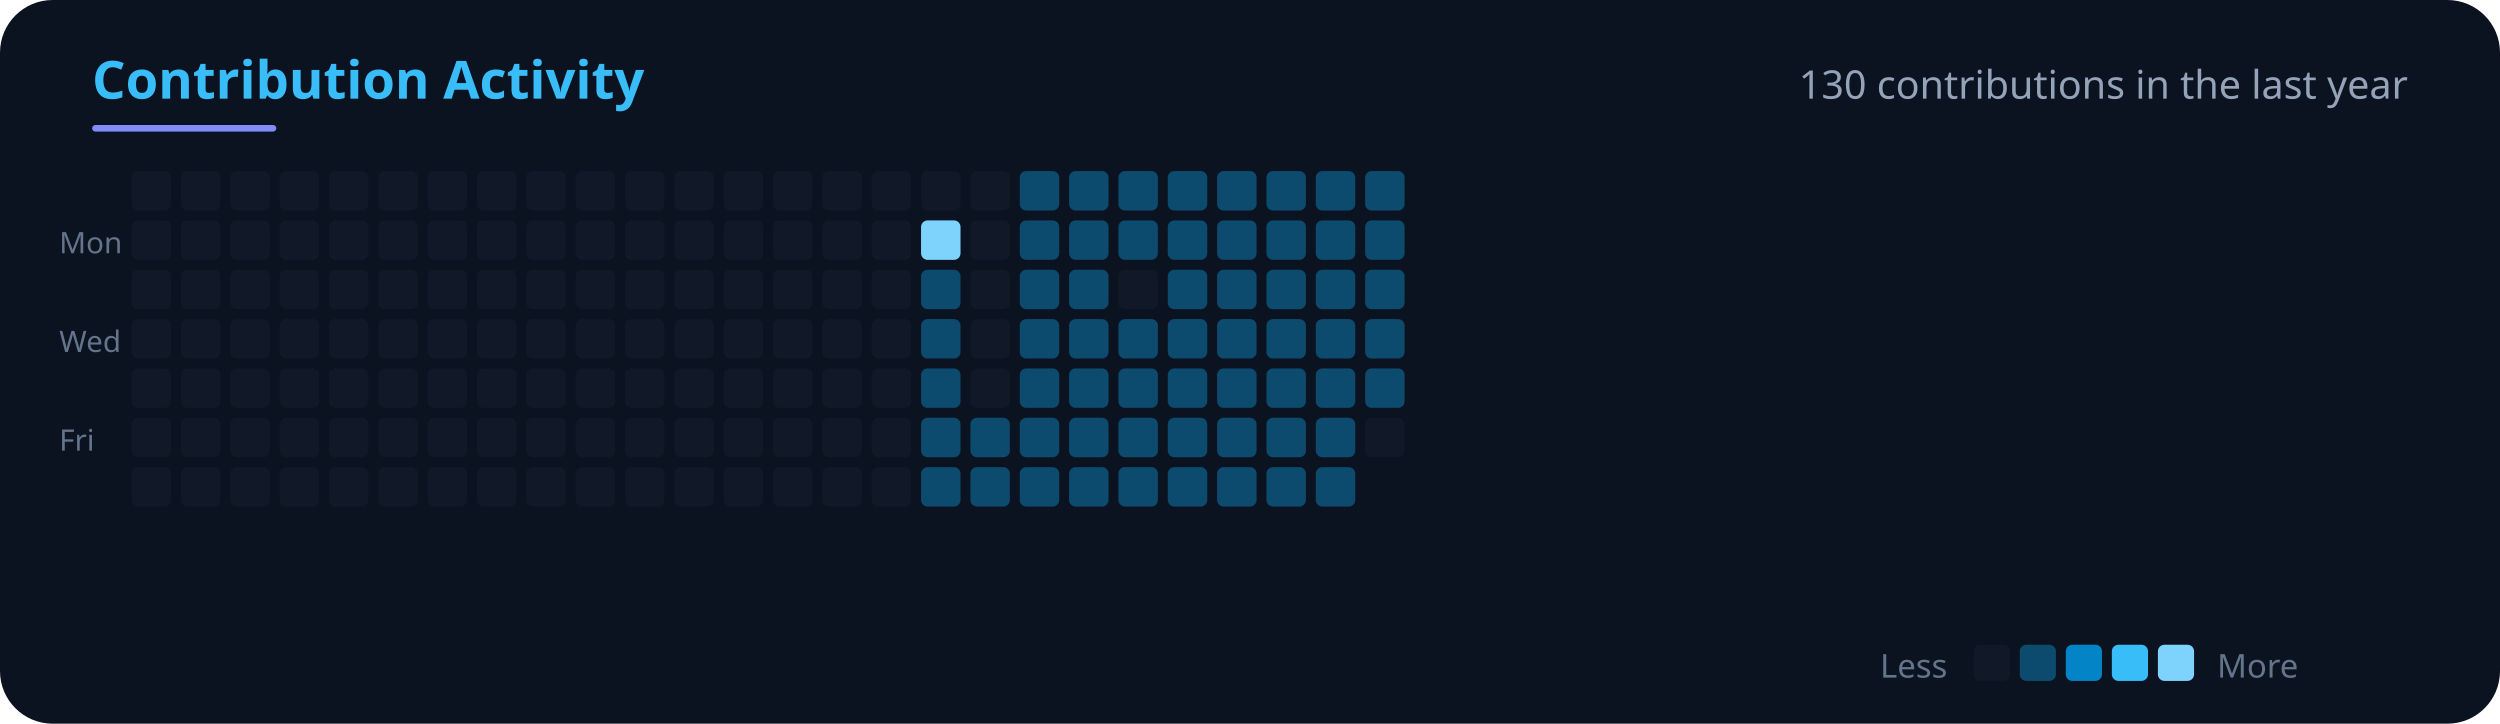
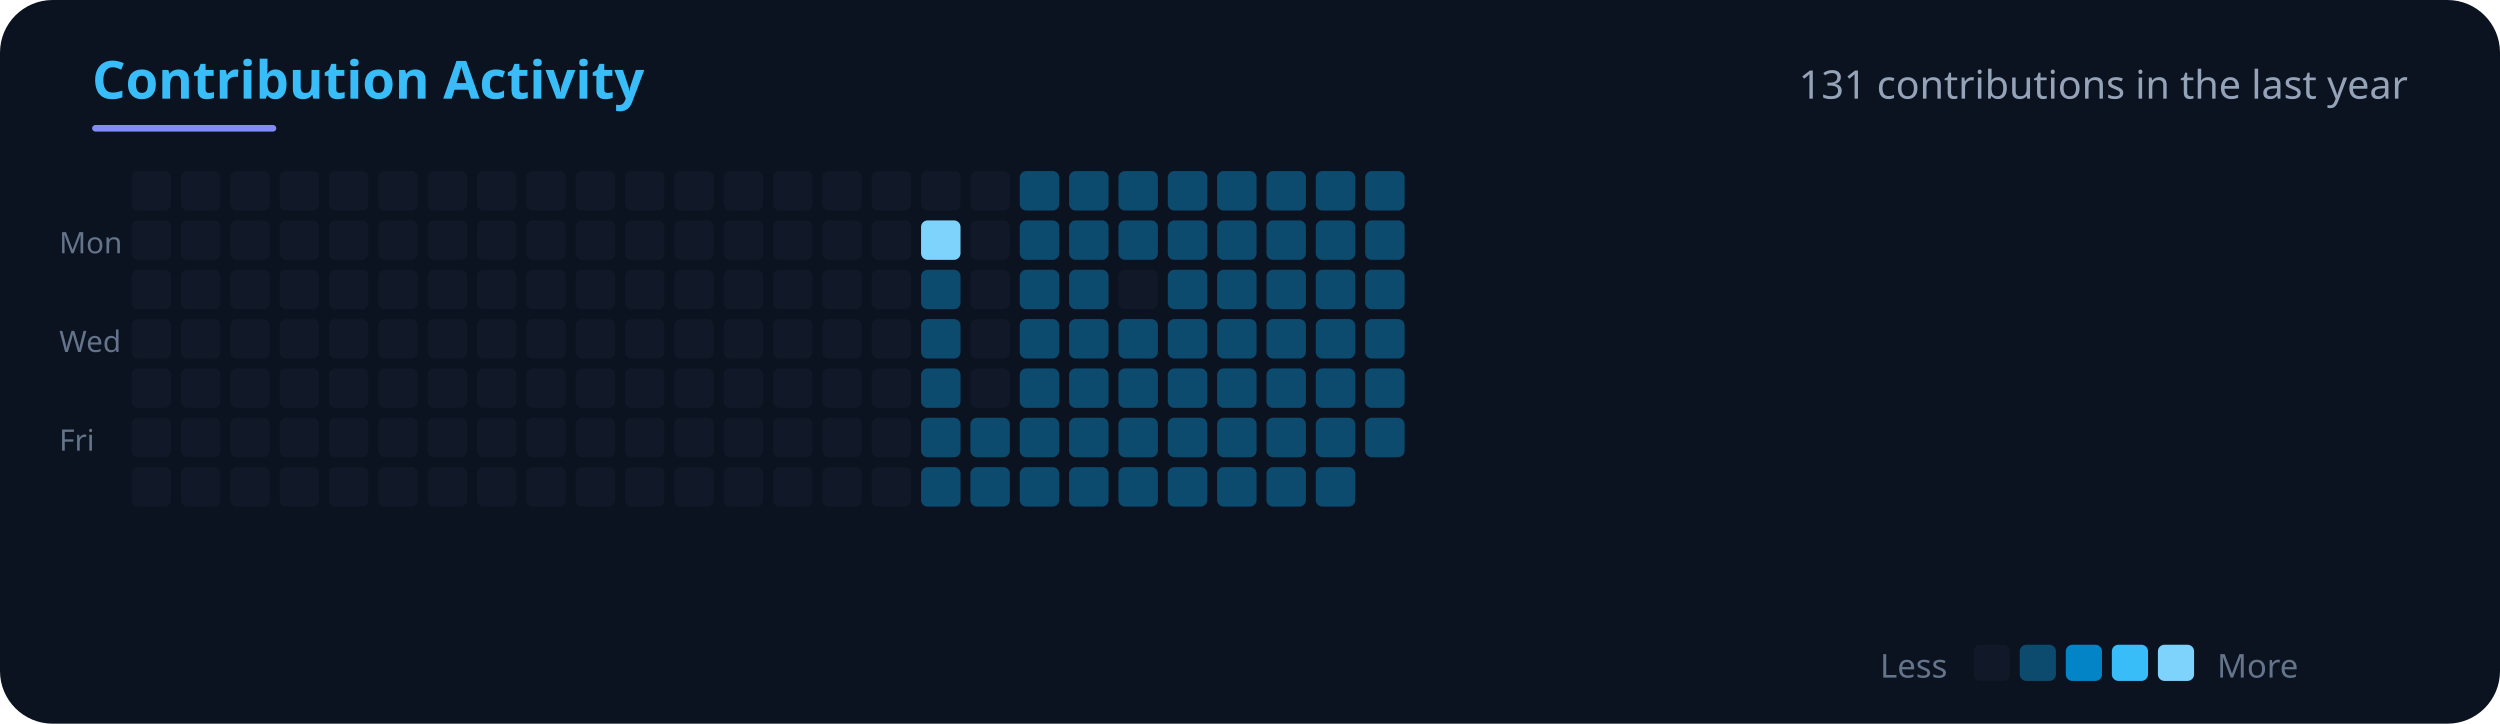
<svg xmlns="http://www.w3.org/2000/svg" width="760" height="220" viewBox="0 0 760 220" role="img">
  <rect width="100%" height="100%" rx="16" fill="#0B1220" />
  <text x="28" y="30" fill="#38BDF8" font-family="Segoe UI, Ubuntu, sans-serif" font-size="16" font-weight="700">Contribution Activity</text>
-   <text x="732" y="30" text-anchor="end" fill="#94A3B8" font-family="Segoe UI, Ubuntu, sans-serif" font-size="12">130 contributions in the last year</text>
+   <text x="732" y="30" text-anchor="end" fill="#94A3B8" font-family="Segoe UI, Ubuntu, sans-serif" font-size="12">131 contributions in the last year</text>
  <rect x="28" y="38" width="56" height="2" rx="1" fill="#818CF8" />
  <text x="18" y="77" fill="#64748B" font-family="Segoe UI, Ubuntu, sans-serif" font-size="9">Mon</text>
  <text x="18" y="107" fill="#64748B" font-family="Segoe UI, Ubuntu, sans-serif" font-size="9">Wed</text>
  <text x="18" y="137" fill="#64748B" font-family="Segoe UI, Ubuntu, sans-serif" font-size="9">Fri</text>
  <rect x="40" y="52" width="12" height="12" rx="2" fill="#111827" />
  <rect x="40" y="67" width="12" height="12" rx="2" fill="#111827" />
  <rect x="40" y="82" width="12" height="12" rx="2" fill="#111827" />
  <rect x="40" y="97" width="12" height="12" rx="2" fill="#111827" />
  <rect x="40" y="112" width="12" height="12" rx="2" fill="#111827" />
  <rect x="40" y="127" width="12" height="12" rx="2" fill="#111827" />
  <rect x="40" y="142" width="12" height="12" rx="2" fill="#111827" />
  <rect x="55" y="52" width="12" height="12" rx="2" fill="#111827" />
  <rect x="55" y="67" width="12" height="12" rx="2" fill="#111827" />
  <rect x="55" y="82" width="12" height="12" rx="2" fill="#111827" />
  <rect x="55" y="97" width="12" height="12" rx="2" fill="#111827" />
  <rect x="55" y="112" width="12" height="12" rx="2" fill="#111827" />
  <rect x="55" y="127" width="12" height="12" rx="2" fill="#111827" />
  <rect x="55" y="142" width="12" height="12" rx="2" fill="#111827" />
  <rect x="70" y="52" width="12" height="12" rx="2" fill="#111827" />
  <rect x="70" y="67" width="12" height="12" rx="2" fill="#111827" />
  <rect x="70" y="82" width="12" height="12" rx="2" fill="#111827" />
  <rect x="70" y="97" width="12" height="12" rx="2" fill="#111827" />
  <rect x="70" y="112" width="12" height="12" rx="2" fill="#111827" />
  <rect x="70" y="127" width="12" height="12" rx="2" fill="#111827" />
  <rect x="70" y="142" width="12" height="12" rx="2" fill="#111827" />
  <rect x="85" y="52" width="12" height="12" rx="2" fill="#111827" />
  <rect x="85" y="67" width="12" height="12" rx="2" fill="#111827" />
  <rect x="85" y="82" width="12" height="12" rx="2" fill="#111827" />
  <rect x="85" y="97" width="12" height="12" rx="2" fill="#111827" />
  <rect x="85" y="112" width="12" height="12" rx="2" fill="#111827" />
  <rect x="85" y="127" width="12" height="12" rx="2" fill="#111827" />
  <rect x="85" y="142" width="12" height="12" rx="2" fill="#111827" />
  <rect x="100" y="52" width="12" height="12" rx="2" fill="#111827" />
  <rect x="100" y="67" width="12" height="12" rx="2" fill="#111827" />
  <rect x="100" y="82" width="12" height="12" rx="2" fill="#111827" />
  <rect x="100" y="97" width="12" height="12" rx="2" fill="#111827" />
  <rect x="100" y="112" width="12" height="12" rx="2" fill="#111827" />
  <rect x="100" y="127" width="12" height="12" rx="2" fill="#111827" />
  <rect x="100" y="142" width="12" height="12" rx="2" fill="#111827" />
  <rect x="115" y="52" width="12" height="12" rx="2" fill="#111827" />
  <rect x="115" y="67" width="12" height="12" rx="2" fill="#111827" />
  <rect x="115" y="82" width="12" height="12" rx="2" fill="#111827" />
  <rect x="115" y="97" width="12" height="12" rx="2" fill="#111827" />
  <rect x="115" y="112" width="12" height="12" rx="2" fill="#111827" />
  <rect x="115" y="127" width="12" height="12" rx="2" fill="#111827" />
  <rect x="115" y="142" width="12" height="12" rx="2" fill="#111827" />
  <rect x="130" y="52" width="12" height="12" rx="2" fill="#111827" />
  <rect x="130" y="67" width="12" height="12" rx="2" fill="#111827" />
  <rect x="130" y="82" width="12" height="12" rx="2" fill="#111827" />
  <rect x="130" y="97" width="12" height="12" rx="2" fill="#111827" />
  <rect x="130" y="112" width="12" height="12" rx="2" fill="#111827" />
  <rect x="130" y="127" width="12" height="12" rx="2" fill="#111827" />
  <rect x="130" y="142" width="12" height="12" rx="2" fill="#111827" />
  <rect x="145" y="52" width="12" height="12" rx="2" fill="#111827" />
  <rect x="145" y="67" width="12" height="12" rx="2" fill="#111827" />
  <rect x="145" y="82" width="12" height="12" rx="2" fill="#111827" />
  <rect x="145" y="97" width="12" height="12" rx="2" fill="#111827" />
  <rect x="145" y="112" width="12" height="12" rx="2" fill="#111827" />
  <rect x="145" y="127" width="12" height="12" rx="2" fill="#111827" />
  <rect x="145" y="142" width="12" height="12" rx="2" fill="#111827" />
  <rect x="160" y="52" width="12" height="12" rx="2" fill="#111827" />
  <rect x="160" y="67" width="12" height="12" rx="2" fill="#111827" />
  <rect x="160" y="82" width="12" height="12" rx="2" fill="#111827" />
  <rect x="160" y="97" width="12" height="12" rx="2" fill="#111827" />
  <rect x="160" y="112" width="12" height="12" rx="2" fill="#111827" />
  <rect x="160" y="127" width="12" height="12" rx="2" fill="#111827" />
  <rect x="160" y="142" width="12" height="12" rx="2" fill="#111827" />
  <rect x="175" y="52" width="12" height="12" rx="2" fill="#111827" />
  <rect x="175" y="67" width="12" height="12" rx="2" fill="#111827" />
  <rect x="175" y="82" width="12" height="12" rx="2" fill="#111827" />
  <rect x="175" y="97" width="12" height="12" rx="2" fill="#111827" />
  <rect x="175" y="112" width="12" height="12" rx="2" fill="#111827" />
  <rect x="175" y="127" width="12" height="12" rx="2" fill="#111827" />
  <rect x="175" y="142" width="12" height="12" rx="2" fill="#111827" />
  <rect x="190" y="52" width="12" height="12" rx="2" fill="#111827" />
  <rect x="190" y="67" width="12" height="12" rx="2" fill="#111827" />
  <rect x="190" y="82" width="12" height="12" rx="2" fill="#111827" />
  <rect x="190" y="97" width="12" height="12" rx="2" fill="#111827" />
  <rect x="190" y="112" width="12" height="12" rx="2" fill="#111827" />
  <rect x="190" y="127" width="12" height="12" rx="2" fill="#111827" />
  <rect x="190" y="142" width="12" height="12" rx="2" fill="#111827" />
  <rect x="205" y="52" width="12" height="12" rx="2" fill="#111827" />
  <rect x="205" y="67" width="12" height="12" rx="2" fill="#111827" />
  <rect x="205" y="82" width="12" height="12" rx="2" fill="#111827" />
  <rect x="205" y="97" width="12" height="12" rx="2" fill="#111827" />
  <rect x="205" y="112" width="12" height="12" rx="2" fill="#111827" />
  <rect x="205" y="127" width="12" height="12" rx="2" fill="#111827" />
  <rect x="205" y="142" width="12" height="12" rx="2" fill="#111827" />
  <rect x="220" y="52" width="12" height="12" rx="2" fill="#111827" />
  <rect x="220" y="67" width="12" height="12" rx="2" fill="#111827" />
  <rect x="220" y="82" width="12" height="12" rx="2" fill="#111827" />
  <rect x="220" y="97" width="12" height="12" rx="2" fill="#111827" />
  <rect x="220" y="112" width="12" height="12" rx="2" fill="#111827" />
  <rect x="220" y="127" width="12" height="12" rx="2" fill="#111827" />
  <rect x="220" y="142" width="12" height="12" rx="2" fill="#111827" />
  <rect x="235" y="52" width="12" height="12" rx="2" fill="#111827" />
  <rect x="235" y="67" width="12" height="12" rx="2" fill="#111827" />
  <rect x="235" y="82" width="12" height="12" rx="2" fill="#111827" />
  <rect x="235" y="97" width="12" height="12" rx="2" fill="#111827" />
  <rect x="235" y="112" width="12" height="12" rx="2" fill="#111827" />
  <rect x="235" y="127" width="12" height="12" rx="2" fill="#111827" />
  <rect x="235" y="142" width="12" height="12" rx="2" fill="#111827" />
  <rect x="250" y="52" width="12" height="12" rx="2" fill="#111827" />
  <rect x="250" y="67" width="12" height="12" rx="2" fill="#111827" />
  <rect x="250" y="82" width="12" height="12" rx="2" fill="#111827" />
  <rect x="250" y="97" width="12" height="12" rx="2" fill="#111827" />
  <rect x="250" y="112" width="12" height="12" rx="2" fill="#111827" />
  <rect x="250" y="127" width="12" height="12" rx="2" fill="#111827" />
  <rect x="250" y="142" width="12" height="12" rx="2" fill="#111827" />
  <rect x="265" y="52" width="12" height="12" rx="2" fill="#111827" />
  <rect x="265" y="67" width="12" height="12" rx="2" fill="#111827" />
  <rect x="265" y="82" width="12" height="12" rx="2" fill="#111827" />
  <rect x="265" y="97" width="12" height="12" rx="2" fill="#111827" />
  <rect x="265" y="112" width="12" height="12" rx="2" fill="#111827" />
  <rect x="265" y="127" width="12" height="12" rx="2" fill="#111827" />
  <rect x="265" y="142" width="12" height="12" rx="2" fill="#111827" />
  <rect x="280" y="52" width="12" height="12" rx="2" fill="#111827" />
  <rect x="280" y="67" width="12" height="12" rx="2" fill="#7DD3FC" />
  <rect x="280" y="82" width="12" height="12" rx="2" fill="#0C4A6E" />
  <rect x="280" y="97" width="12" height="12" rx="2" fill="#0C4A6E" />
  <rect x="280" y="112" width="12" height="12" rx="2" fill="#0C4A6E" />
  <rect x="280" y="127" width="12" height="12" rx="2" fill="#0C4A6E" />
  <rect x="280" y="142" width="12" height="12" rx="2" fill="#0C4A6E" />
  <rect x="295" y="52" width="12" height="12" rx="2" fill="#111827" />
  <rect x="295" y="67" width="12" height="12" rx="2" fill="#111827" />
  <rect x="295" y="82" width="12" height="12" rx="2" fill="#111827" />
  <rect x="295" y="97" width="12" height="12" rx="2" fill="#111827" />
  <rect x="295" y="112" width="12" height="12" rx="2" fill="#111827" />
  <rect x="295" y="127" width="12" height="12" rx="2" fill="#0C4A6E" />
  <rect x="295" y="142" width="12" height="12" rx="2" fill="#0C4A6E" />
  <rect x="310" y="52" width="12" height="12" rx="2" fill="#0C4A6E" />
  <rect x="310" y="67" width="12" height="12" rx="2" fill="#0C4A6E" />
  <rect x="310" y="82" width="12" height="12" rx="2" fill="#0C4A6E" />
  <rect x="310" y="97" width="12" height="12" rx="2" fill="#0C4A6E" />
  <rect x="310" y="112" width="12" height="12" rx="2" fill="#0C4A6E" />
  <rect x="310" y="127" width="12" height="12" rx="2" fill="#0C4A6E" />
  <rect x="310" y="142" width="12" height="12" rx="2" fill="#0C4A6E" />
  <rect x="325" y="52" width="12" height="12" rx="2" fill="#0C4A6E" />
  <rect x="325" y="67" width="12" height="12" rx="2" fill="#0C4A6E" />
  <rect x="325" y="82" width="12" height="12" rx="2" fill="#0C4A6E" />
  <rect x="325" y="97" width="12" height="12" rx="2" fill="#0C4A6E" />
  <rect x="325" y="112" width="12" height="12" rx="2" fill="#0C4A6E" />
  <rect x="325" y="127" width="12" height="12" rx="2" fill="#0C4A6E" />
  <rect x="325" y="142" width="12" height="12" rx="2" fill="#0C4A6E" />
  <rect x="340" y="52" width="12" height="12" rx="2" fill="#0C4A6E" />
  <rect x="340" y="67" width="12" height="12" rx="2" fill="#0C4A6E" />
  <rect x="340" y="82" width="12" height="12" rx="2" fill="#111827" />
  <rect x="340" y="97" width="12" height="12" rx="2" fill="#0C4A6E" />
  <rect x="340" y="112" width="12" height="12" rx="2" fill="#0C4A6E" />
  <rect x="340" y="127" width="12" height="12" rx="2" fill="#0C4A6E" />
  <rect x="340" y="142" width="12" height="12" rx="2" fill="#0C4A6E" />
  <rect x="355" y="52" width="12" height="12" rx="2" fill="#0C4A6E" />
  <rect x="355" y="67" width="12" height="12" rx="2" fill="#0C4A6E" />
  <rect x="355" y="82" width="12" height="12" rx="2" fill="#0C4A6E" />
  <rect x="355" y="97" width="12" height="12" rx="2" fill="#0C4A6E" />
  <rect x="355" y="112" width="12" height="12" rx="2" fill="#0C4A6E" />
  <rect x="355" y="127" width="12" height="12" rx="2" fill="#0C4A6E" />
  <rect x="355" y="142" width="12" height="12" rx="2" fill="#0C4A6E" />
  <rect x="370" y="52" width="12" height="12" rx="2" fill="#0C4A6E" />
  <rect x="370" y="67" width="12" height="12" rx="2" fill="#0C4A6E" />
  <rect x="370" y="82" width="12" height="12" rx="2" fill="#0C4A6E" />
  <rect x="370" y="97" width="12" height="12" rx="2" fill="#0C4A6E" />
  <rect x="370" y="112" width="12" height="12" rx="2" fill="#0C4A6E" />
  <rect x="370" y="127" width="12" height="12" rx="2" fill="#0C4A6E" />
  <rect x="370" y="142" width="12" height="12" rx="2" fill="#0C4A6E" />
  <rect x="385" y="52" width="12" height="12" rx="2" fill="#0C4A6E" />
  <rect x="385" y="67" width="12" height="12" rx="2" fill="#0C4A6E" />
  <rect x="385" y="82" width="12" height="12" rx="2" fill="#0C4A6E" />
  <rect x="385" y="97" width="12" height="12" rx="2" fill="#0C4A6E" />
  <rect x="385" y="112" width="12" height="12" rx="2" fill="#0C4A6E" />
  <rect x="385" y="127" width="12" height="12" rx="2" fill="#0C4A6E" />
  <rect x="385" y="142" width="12" height="12" rx="2" fill="#0C4A6E" />
  <rect x="400" y="52" width="12" height="12" rx="2" fill="#0C4A6E" />
  <rect x="400" y="67" width="12" height="12" rx="2" fill="#0C4A6E" />
  <rect x="400" y="82" width="12" height="12" rx="2" fill="#0C4A6E" />
  <rect x="400" y="97" width="12" height="12" rx="2" fill="#0C4A6E" />
  <rect x="400" y="112" width="12" height="12" rx="2" fill="#0C4A6E" />
  <rect x="400" y="127" width="12" height="12" rx="2" fill="#0C4A6E" />
  <rect x="400" y="142" width="12" height="12" rx="2" fill="#0C4A6E" />
  <rect x="415" y="52" width="12" height="12" rx="2" fill="#0C4A6E" />
  <rect x="415" y="67" width="12" height="12" rx="2" fill="#0C4A6E" />
  <rect x="415" y="82" width="12" height="12" rx="2" fill="#0C4A6E" />
  <rect x="415" y="97" width="12" height="12" rx="2" fill="#0C4A6E" />
  <rect x="415" y="112" width="12" height="12" rx="2" fill="#0C4A6E" />
-   <rect x="415" y="127" width="12" height="12" rx="2" fill="#111827" />
+   <rect x="415" y="127" width="12" height="12" rx="2" fill="#0C4A6E" />
  <text x="592" y="206" text-anchor="end" fill="#64748B" font-size="10" font-family="Segoe UI, Ubuntu, sans-serif">Less</text>
  <rect x="600" y="196" width="11" height="11" rx="2" fill="#111827" />
  <rect x="614" y="196" width="11" height="11" rx="2" fill="#0C4A6E" />
  <rect x="628" y="196" width="11" height="11" rx="2" fill="#0284C7" />
  <rect x="642" y="196" width="11" height="11" rx="2" fill="#38BDF8" />
  <rect x="656" y="196" width="11" height="11" rx="2" fill="#7DD3FC" />
  <text x="674" y="206" fill="#64748B" font-size="10" font-family="Segoe UI, Ubuntu, sans-serif">More</text>
</svg>
